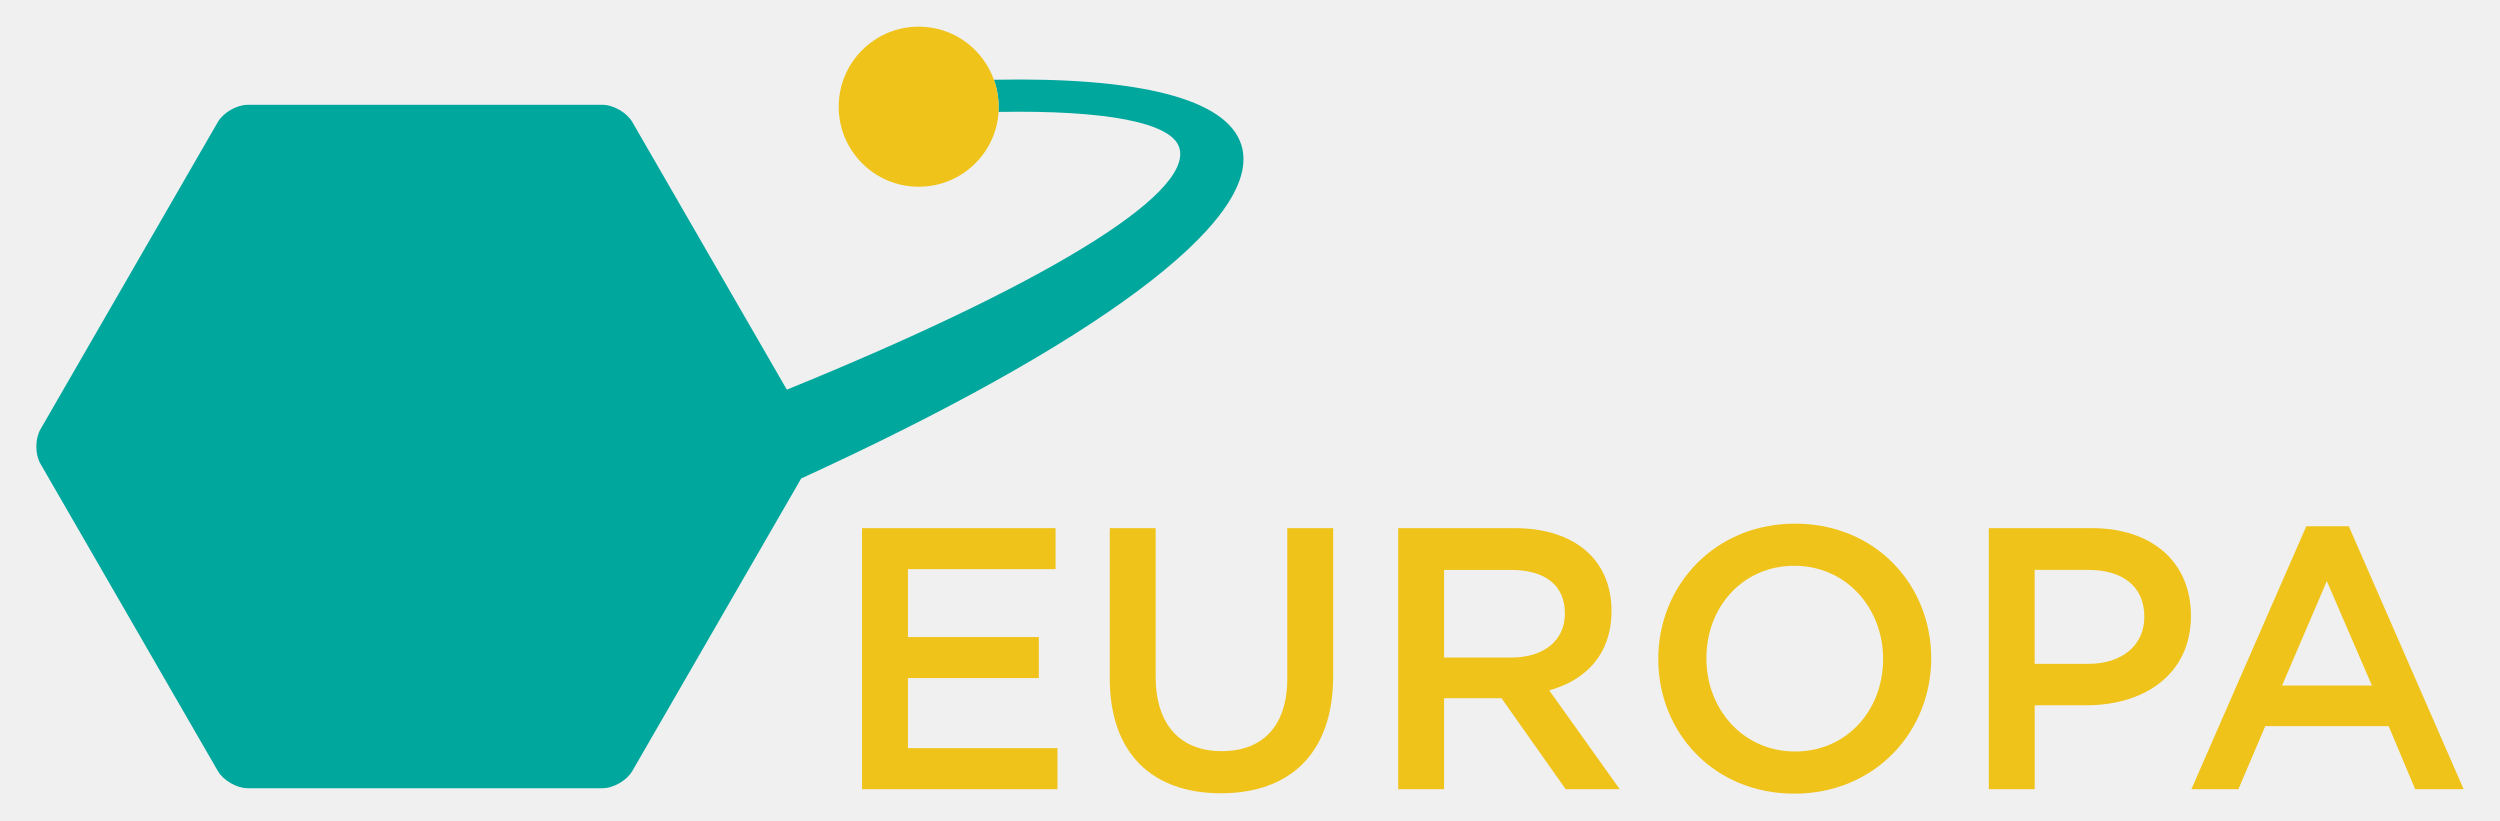
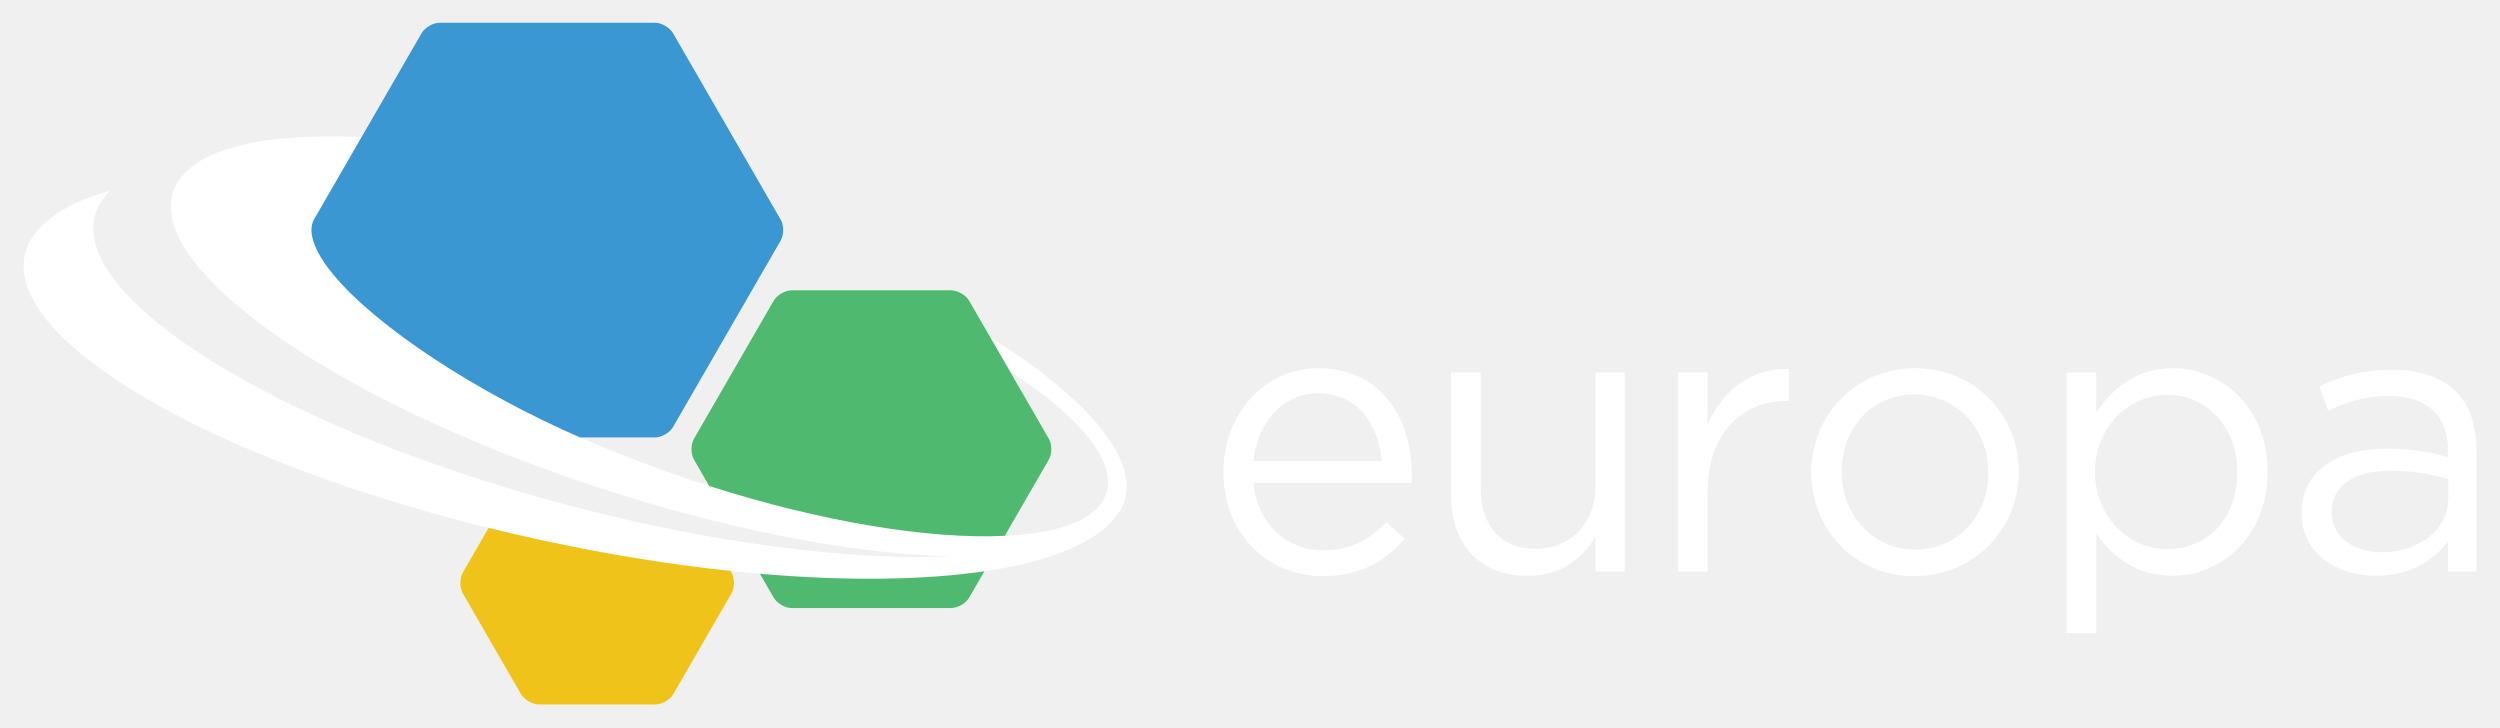
- <svg xmlns="http://www.w3.org/2000/svg" version="1.1" id="Layer_1" x="0px" y="0px" viewBox="0 0 85.333 28" style="enable-background:new 0 0 85.333 28;" xml:space="preserve">
+ <svg xmlns="http://www.w3.org/2000/svg" version="1.1" id="Layer_1" x="0px" y="0px" viewBox="0 0 110 32" style="enable-background:new 0 0 110 32;" xml:space="preserve">
  <style type="text/css">
- 	.st0{fill:#00A79D;}
- 	.st1{fill:#EFC319;}
+ 	.st0{fill:none;}
+ 	.st1{fill:#FFFFFF;}
+ 	.st2{fill:#EFC319;}
+ 	.st3{fill:#4EB96F;}
+ 	.st4{fill:#3B97D2;}
</style>
  <g>
-     <path class="st0" d="M42.377,4.966c-0.485-1.622-3.574-2.338-8.451-2.244c0.123,0.343,0.18,0.713,0.155,1.098   c3.632-0.062,5.913,0.351,6.174,1.226c0.486,1.625-4.875,4.786-13.398,8.254l-5.274-9.134c-0.187-0.324-0.646-0.589-1.02-0.589   H8.455c-0.374,0-0.833,0.265-1.02,0.589L1.381,14.653c-0.187,0.324-0.187,0.854,0,1.177l6.054,10.486   c0.187,0.324,0.646,0.589,1.02,0.589h12.108c0.374,0,0.833-0.265,1.02-0.589l5.764-9.984C37.185,11.824,43.148,7.547,42.377,4.966z   " />
-     <path class="st1" d="M43.939,23.157c0,1.642-0.853,2.482-2.24,2.482c-1.4,0-2.253-0.891-2.253-2.546v-5.066H37.88v5.13   c0,2.584,1.477,3.92,3.793,3.92c2.329,0,3.832-1.336,3.832-3.996v-5.054h-1.566V23.157z M55.006,20.853   c0-1.744-1.26-2.826-3.309-2.826h-3.972v8.91h1.566v-3.106h1.96l2.19,3.106h1.845l-2.406-3.373   C54.128,23.221,55.006,22.329,55.006,20.853z M49.291,22.444v-2.991h2.278c1.159,0,1.846,0.509,1.846,1.489   c0,0.917-0.713,1.502-1.832,1.502H49.291z M30.99,23.144h4.468v-1.4H30.99v-2.317h5.04v-1.4h-6.606v8.91h6.67v-1.4H30.99V23.144z    M61.273,17.874c-2.737,0-4.671,2.1-4.671,4.621c0,2.52,1.909,4.595,4.645,4.595c2.737,0,4.671-2.1,4.671-4.62   C65.918,19.949,64.009,17.874,61.273,17.874z M61.273,25.651c-1.769,0-3.029-1.438-3.029-3.182c0-1.744,1.234-3.157,3.004-3.157   c1.769,0,3.029,1.439,3.029,3.182S63.042,25.651,61.273,25.651z M80.172,17.963h-1.451L74.8,26.937h1.604l0.916-2.151h4.213   l0.904,2.151h1.655L80.172,17.963z M77.894,23.399l1.528-3.564l1.54,3.564H77.894z M71.398,18.027h-3.513v8.91h1.566v-2.864h1.769   c1.96,0,3.564-1.044,3.564-3.055C74.784,19.198,73.473,18.027,71.398,18.027z M71.27,22.66h-1.82v-3.208h1.82   c1.171,0,1.923,0.547,1.923,1.604C73.193,22.011,72.454,22.66,71.27,22.66z M34.081,3.888c0.002-0.023-0.002-0.045-0.001-0.068   c0.025-0.385-0.032-0.755-0.155-1.098C33.577,1.753,32.7,1.02,31.606,0.921c-1.503-0.136-2.831,0.972-2.967,2.475   c-0.136,1.503,0.972,2.831,2.475,2.967C32.617,6.499,33.945,5.391,34.081,3.888z" />
+     <path class="st0" d="M46.149,20.225l-1.935,3.352c2.449-0.116,4.093-0.734,4.462-1.868c0.467-1.437-1.207-3.408-4.241-5.375   l1.715,2.97C46.295,19.557,46.295,19.971,46.149,20.225z" />
+     <path class="st1" d="M21.496,23.228l-1.133,1.962c-0.146,0.253-0.146,0.668,0,0.921l2.557,4.428C23.066,30.793,23.425,31,23.718,31   h5.113c0.293,0,0.651-0.207,0.798-0.461l2.557-4.428c0.146-0.253,0.146-0.668,0-0.921l-0.04-0.069   c-2.655-0.281-5.488-0.735-8.41-1.372C22.978,23.584,22.231,23.41,21.496,23.228z" />
+     <path class="st1" d="M33.435,25.246l0.605,1.048c0.146,0.253,0.505,0.461,0.798,0.461h7.009c0.292,0,0.651-0.207,0.798-0.461   l0.669-1.158C40.634,25.531,37.247,25.576,33.435,25.246z M46.149,19.304l-1.715-2.97l-0.866-1.499l-0.924-1.601   c-0.146-0.253-0.505-0.461-0.798-0.461h-7.009c-0.292,0-0.651,0.207-0.798,0.461l-3.504,6.07c-0.146,0.253-0.146,0.668,0,0.921   l0.668,1.158c5.041,1.61,9.742,2.349,13.009,2.194l1.935-3.352C46.295,19.971,46.295,19.557,46.149,19.304z" />
+     <path class="st1" d="M34.351,9.664l-4.736-8.203C29.469,1.207,29.11,1,28.818,1h-9.472c-0.293,0-0.651,0.207-0.798,0.461   l-2.641,4.574l-2.095,3.629c-0.07,0.121-0.104,0.279-0.107,0.439c0,0.016,0,0.032,0,0.048c0.02,0.557,0.374,1.23,0.993,1.97   c1.886,2.253,6.201,5.114,10.83,7.128h0.003h3.286c0.292,0,0.651-0.207,0.798-0.461l4.194-7.265l0.542-0.938   c0.038-0.066,0.065-0.144,0.083-0.226C34.486,10.126,34.459,9.851,34.351,9.664z" />
+     <path class="st1" d="M47.266,17.6c-0.968-0.903-2.22-1.836-3.698-2.765l0.866,1.499c3.034,1.967,4.708,3.938,4.241,5.375   c-0.369,1.134-2.013,1.751-4.462,1.868c-3.266,0.155-7.968-0.585-13.009-2.194c-0.097-0.031-0.193-0.06-0.29-0.092   c-0.409-0.133-0.815-0.272-1.22-0.413c-0.532-0.186-1.059-0.378-1.581-0.577c-0.881-0.336-1.745-0.688-2.584-1.052h-0.003   c-4.629-2.014-8.944-4.875-10.83-7.128c-0.62-0.74-0.973-1.413-0.993-1.97c0-0.016-0.001-0.032,0-0.048   c0.003-0.159,0.037-0.318,0.107-0.439l2.095-3.629c-2.465-0.114-4.521,0.067-5.98,0.549C9.054,6.872,8.395,7.268,7.989,7.772   C7.822,7.978,7.694,8.201,7.615,8.443c-0.832,2.558,3.58,6.423,10.608,9.783c0.725,0.347,1.477,0.689,2.255,1.023   c0.92,0.395,1.874,0.78,2.859,1.151c1.027,0.387,2.086,0.758,3.172,1.112c1.449,0.471,2.878,0.887,4.272,1.247   c0.478,0.124,0.95,0.238,1.419,0.349c3.603,0.848,6.923,1.312,9.673,1.38c-2.637,0.102-5.797-0.114-9.252-0.651   c-0.444-0.069-0.893-0.143-1.347-0.223c-1.979-0.348-4.041-0.796-6.15-1.35c-0.898-0.236-1.778-0.486-2.641-0.745   C11.282,18.154,3.26,12.974,4.177,9.485c0.108-0.41,0.341-0.777,0.676-1.106c-2.137,0.62-3.487,1.574-3.763,2.842   c-0.823,3.777,8.154,8.982,20.406,12.007c0.735,0.182,1.482,0.356,2.24,0.521c2.922,0.637,5.755,1.091,8.41,1.372   c0.435,0.046,0.865,0.088,1.29,0.125c3.811,0.33,7.199,0.285,9.878-0.11c2.663-0.392,4.625-1.129,5.594-2.193   c0.019-0.021,0.041-0.042,0.059-0.063c0.025-0.027,0.047-0.055,0.071-0.082c0.198-0.226,0.35-0.473,0.438-0.745   c0.028-0.087,0.046-0.177,0.063-0.267c0.001-0.004,0.002-0.008,0.003-0.012c0.005-0.021,0.004-0.043,0.008-0.065   c0.004-0.023,0.006-0.047,0.009-0.07C49.685,20.471,48.849,19.076,47.266,17.6z" />
+     <path class="st2" d="M21.496,23.228l-1.133,1.962c-0.146,0.253-0.146,0.668,0,0.921l2.557,4.428C23.066,30.793,23.425,31,23.718,31   h5.113c0.293,0,0.651-0.207,0.798-0.461l2.557-4.428c0.146-0.253,0.146-0.668,0-0.921l-0.04-0.069   c-2.655-0.281-5.488-0.735-8.41-1.372C22.978,23.584,22.231,23.41,21.496,23.228z" />
+     <g>
+       <path class="st3" d="M33.435,25.246l0.605,1.048c0.146,0.253,0.505,0.461,0.798,0.461h7.009c0.292,0,0.651-0.207,0.798-0.461    l0.669-1.158C40.634,25.531,37.247,25.576,33.435,25.246z" />
+       <path class="st3" d="M46.149,19.304l-1.715-2.97l-0.866-1.499l-0.924-1.601c-0.146-0.253-0.505-0.461-0.798-0.461h-7.009    c-0.293,0-0.651,0.207-0.798,0.461l-3.504,6.07c-0.146,0.253-0.146,0.668,0,0.921l0.668,1.158    c5.041,1.61,9.742,2.349,13.009,2.194l1.935-3.352C46.295,19.971,46.295,19.557,46.149,19.304z" />
+     </g>
+     <path class="st4" d="M34.351,9.664l-4.736-8.203C29.469,1.207,29.11,1,28.818,1h-9.472c-0.293,0-0.651,0.207-0.798,0.461   l-2.641,4.574l-2.095,3.629c-0.07,0.121-0.104,0.279-0.107,0.439c0,0.016,0,0.032,0,0.048c0.02,0.557,0.374,1.23,0.993,1.97   c1.886,2.253,6.201,5.114,10.83,7.128h0.003h3.286c0.292,0,0.651-0.207,0.798-0.461l4.194-7.265l0.542-0.938   c0.038-0.066,0.065-0.144,0.083-0.226C34.486,10.126,34.459,9.851,34.351,9.664z" />
+     <path class="st1" d="M58.032,16.2c-2.423,0-4.202,2.034-4.202,4.576c0,2.728,1.965,4.575,4.372,4.575   c1.66,0,2.728-0.661,3.609-1.644l-0.813-0.729c-0.712,0.746-1.559,1.237-2.762,1.237c-1.542,0-2.898-1.068-3.084-2.966h6.947   c0.017-0.152,0.017-0.288,0.017-0.407C62.116,18.268,60.625,16.2,58.032,16.2z M55.151,20.284c0.17-1.711,1.322-2.982,2.847-2.982   c1.745,0,2.661,1.389,2.796,2.982H55.151z M70.201,21.402c0,1.644-1.136,2.745-2.627,2.745c-1.542,0-2.423-1.017-2.423-2.643   v-5.117h-1.305v5.439c0,2.084,1.237,3.508,3.355,3.508c1.508,0,2.407-0.762,2.999-1.711v1.525h1.287v-8.761h-1.287V21.402z    M75.134,18.674v-2.287h-1.305v8.761h1.305v-3.491c0-2.644,1.559-4.016,3.474-4.016h0.102v-1.406   C77.049,16.166,75.778,17.217,75.134,18.674z M84.269,16.2c-2.643,0-4.575,2.101-4.575,4.592s1.914,4.558,4.541,4.558   c2.643,0,4.592-2.101,4.592-4.592S86.895,16.2,84.269,16.2z M84.269,24.182c-1.847,0-3.236-1.525-3.236-3.423   c0-1.898,1.305-3.406,3.202-3.406c1.847,0,3.254,1.525,3.254,3.44C87.488,22.673,86.166,24.182,84.269,24.182z M95.59,16.2   c-1.61,0-2.643,0.898-3.355,1.949v-1.762h-1.305v11.472h1.305V23.47c0.678,0.983,1.729,1.864,3.355,1.864   c2.119,0,4.185-1.694,4.185-4.575C99.776,17.861,97.692,16.2,95.59,16.2z M95.353,24.165c-1.627,0-3.169-1.356-3.169-3.406   c0-2.034,1.541-3.389,3.169-3.389c1.66,0,3.084,1.322,3.084,3.406C98.437,22.911,97.048,24.165,95.353,24.165z M105.235,16.268   c-1.271,0-2.22,0.288-3.186,0.729l0.389,1.068c0.814-0.373,1.627-0.644,2.661-0.644c1.644,0,2.61,0.814,2.61,2.389v0.305   c-0.78-0.22-1.576-0.373-2.694-0.373c-2.22,0-3.745,0.983-3.745,2.847c0,1.83,1.644,2.745,3.27,2.745   c1.542,0,2.559-0.712,3.169-1.508v1.322h1.254v-5.355C108.963,17.488,107.624,16.268,105.235,16.268z M107.726,21.928   c0,1.39-1.322,2.372-2.932,2.372c-1.186,0-2.203-0.644-2.203-1.762c0-1.119,0.915-1.83,2.559-1.83c1.067,0,1.932,0.186,2.576,0.373   V21.928z" />
  </g>
</svg>
